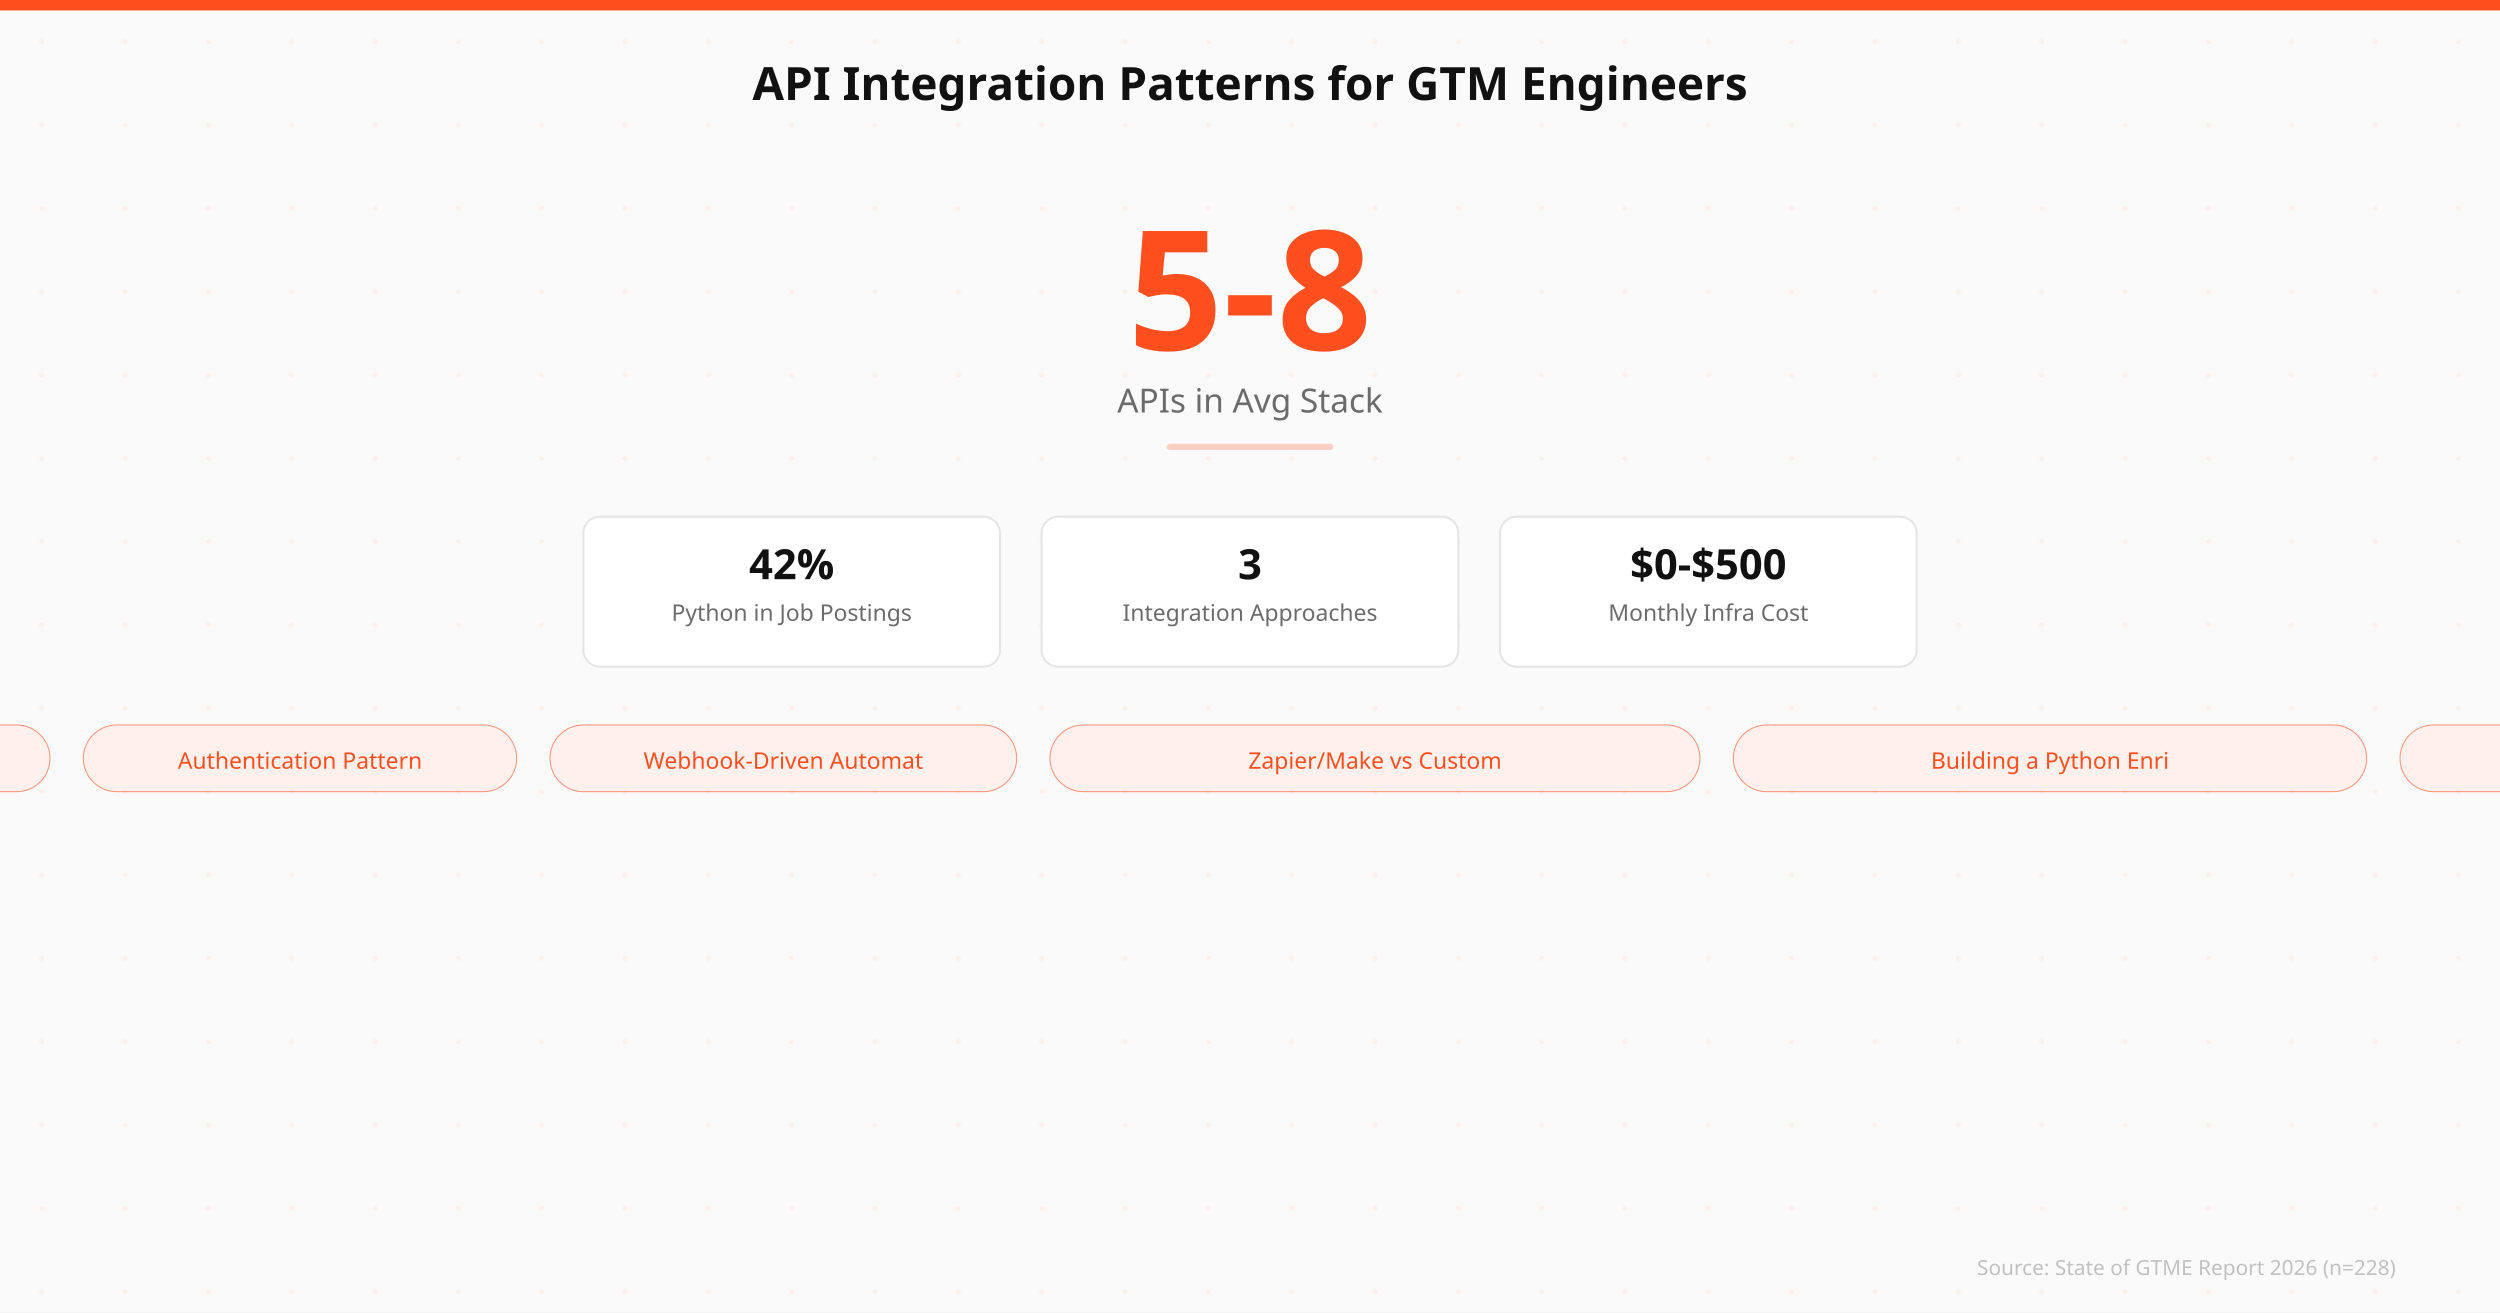
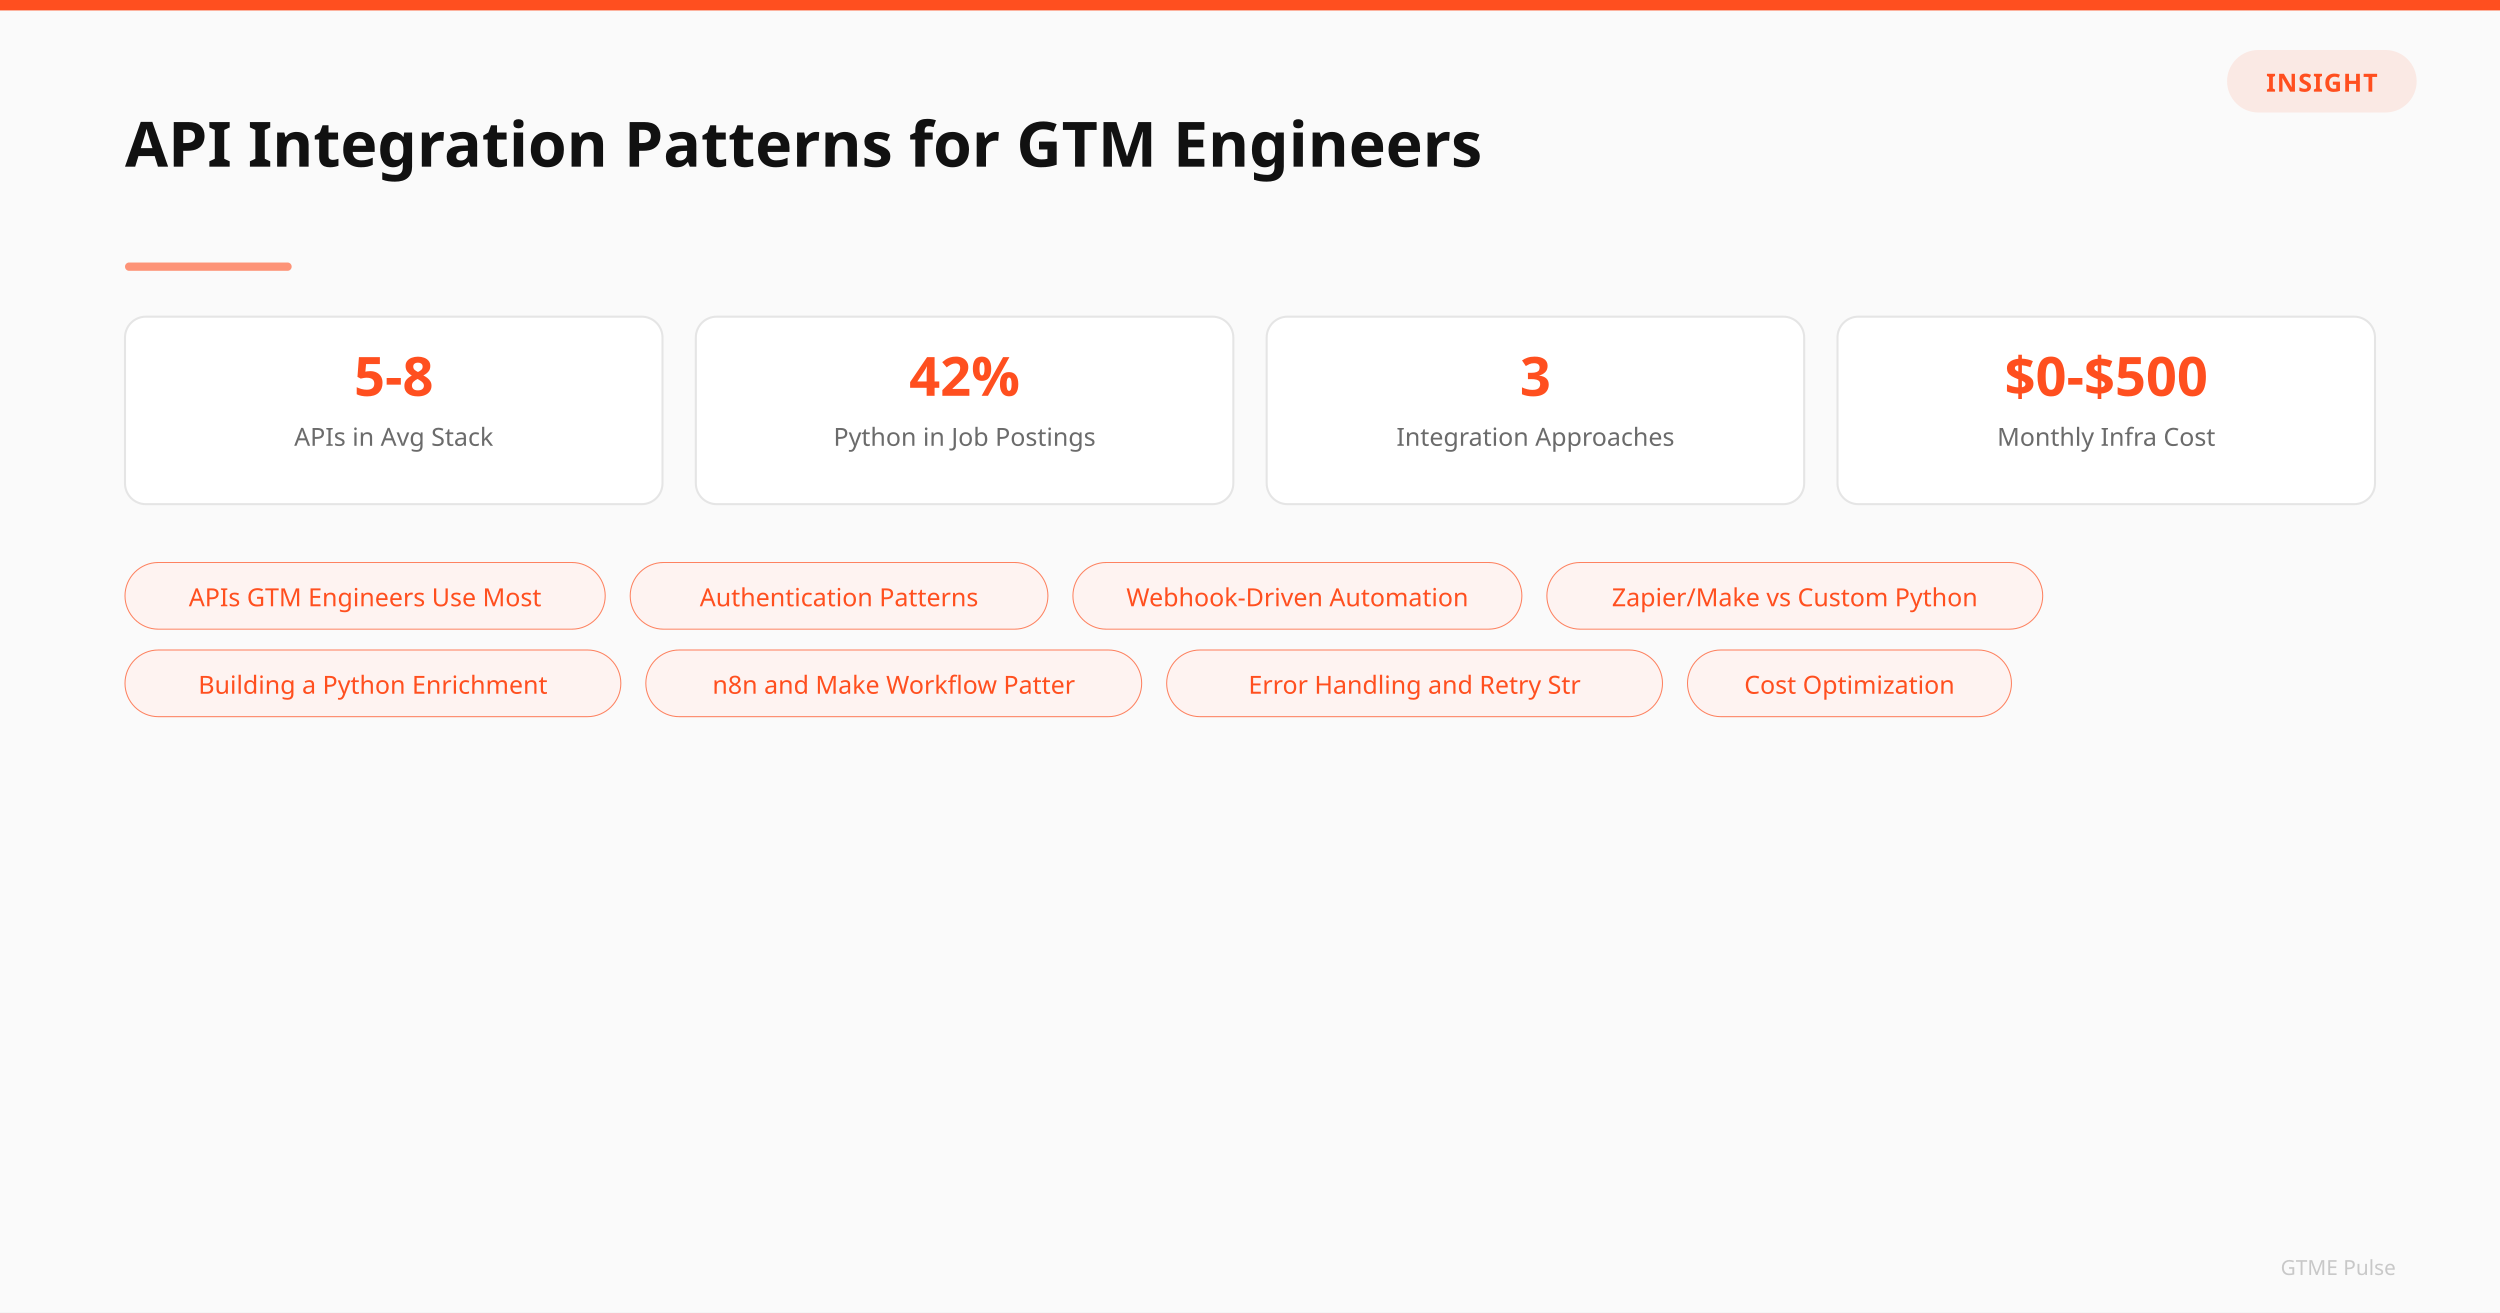
<svg xmlns="http://www.w3.org/2000/svg" viewBox="0 0 1200 630" width="1200" height="630">
-   <defs>
-     <pattern id="dots" x="0" y="0" width="40" height="40" patternUnits="userSpaceOnUse">
-       <circle cx="20" cy="20" r="1.2" fill="#FF4F1F" opacity="0.06" />
-     </pattern>
-   </defs>
  <rect width="1200" height="630" fill="#FAFAFA" />
-   <rect width="1200" height="630" fill="url(#dots)" />
  <rect x="0" y="0" width="1200" height="5" fill="#FF4F1F" />
-   <text x="600" y="48" text-anchor="middle" font-family="Sora, sans-serif" font-size="22" font-weight="700" fill="#111111">API Integration Patterns for GTM Engineers</text>
-   <text x="600" y="168" text-anchor="middle" font-family="Sora, sans-serif" font-size="80" font-weight="700" fill="#FF4F1F">5‑8</text>
-   <text x="600" y="198" text-anchor="middle" font-family="Plus Jakarta Sans, sans-serif" font-size="16" fill="#6B6B6B">APIs in Avg Stack</text>
-   <rect x="560" y="213" width="80" height="3" rx="1.5" fill="#FF4F1F" opacity="0.25" />
-   <rect x="280.0" y="248" width="200" height="72" rx="8" fill="white" stroke="#E5E5E5" stroke-width="1" />
-   <text x="380.0" y="278" text-anchor="middle" font-family="Sora, sans-serif" font-size="20" font-weight="700" fill="#111111">42%</text>
-   <text x="380.0" y="298" text-anchor="middle" font-family="Plus Jakarta Sans, sans-serif" font-size="11" fill="#6B6B6B">Python in Job Postings</text>
-   <rect x="500.0" y="248" width="200" height="72" rx="8" fill="white" stroke="#E5E5E5" stroke-width="1" />
-   <text x="600.0" y="278" text-anchor="middle" font-family="Sora, sans-serif" font-size="20" font-weight="700" fill="#111111">3</text>
-   <text x="600.0" y="298" text-anchor="middle" font-family="Plus Jakarta Sans, sans-serif" font-size="11" fill="#6B6B6B">Integration Approaches</text>
-   <rect x="720.0" y="248" width="200" height="72" rx="8" fill="white" stroke="#E5E5E5" stroke-width="1" />
-   <text x="820.0" y="278" text-anchor="middle" font-family="Sora, sans-serif" font-size="20" font-weight="700" fill="#111111">$0‑$500</text>
-   <text x="820.0" y="298" text-anchor="middle" font-family="Plus Jakarta Sans, sans-serif" font-size="11" fill="#6B6B6B">Monthly Infra Cost</text>
-   <rect x="-216.0" y="348" width="240" height="32" rx="16" fill="#ffe9e4" stroke="#FF4F1F" stroke-width="0.5" opacity="0.6" />
-   <text x="-96.0" y="369" text-anchor="middle" font-family="Plus Jakarta Sans, sans-serif" font-size="11" font-weight="500" fill="#FF4F1F">APIs GTM Engineers Use</text>
-   <rect x="40.0" y="348" width="208" height="32" rx="16" fill="#ffe9e4" stroke="#FF4F1F" stroke-width="0.5" opacity="0.6" />
-   <text x="144.0" y="369" text-anchor="middle" font-family="Plus Jakarta Sans, sans-serif" font-size="11" font-weight="500" fill="#FF4F1F">Authentication Pattern</text>
-   <rect x="264.0" y="348" width="224" height="32" rx="16" fill="#ffe9e4" stroke="#FF4F1F" stroke-width="0.5" opacity="0.6" />
-   <text x="376.0" y="369" text-anchor="middle" font-family="Plus Jakarta Sans, sans-serif" font-size="11" font-weight="500" fill="#FF4F1F">Webhook-Driven Automat</text>
-   <rect x="504.0" y="348" width="312" height="32" rx="16" fill="#ffe9e4" stroke="#FF4F1F" stroke-width="0.5" opacity="0.6" />
-   <text x="660.0" y="369" text-anchor="middle" font-family="Plus Jakarta Sans, sans-serif" font-size="11" font-weight="500" fill="#FF4F1F">Zapier/Make vs Custom </text>
-   <rect x="832.0" y="348" width="304" height="32" rx="16" fill="#ffe9e4" stroke="#FF4F1F" stroke-width="0.5" opacity="0.6" />
-   <text x="984.0" y="369" text-anchor="middle" font-family="Plus Jakarta Sans, sans-serif" font-size="11" font-weight="500" fill="#FF4F1F">Building a Python Enri</text>
-   <rect x="1152.0" y="348" width="264" height="32" rx="16" fill="#ffe9e4" stroke="#FF4F1F" stroke-width="0.5" opacity="0.6" />
-   <text x="1284.0" y="369" text-anchor="middle" font-family="Plus Jakarta Sans, sans-serif" font-size="11" font-weight="500" fill="#FF4F1F">n8n and Make Workflow </text>
-   <text x="1150" y="612" text-anchor="end" font-family="Plus Jakarta Sans, sans-serif" font-size="10" fill="#6B6B6B" opacity="0.4">Source: State of GTME Report 2026 (n=228)</text>
+   <rect x="1069" y="24" width="91" height="30" rx="15" fill="#FF4F1F" opacity="0.1" />
+   <text x="1114.5" y="44" text-anchor="middle" font-family="Plus Jakarta Sans, sans-serif" font-size="12" font-weight="600" fill="#FF4F1F" letter-spacing="0.5">INSIGHT</text>
+   <text x="60" y="80" font-family="Sora, sans-serif" font-size="30" font-weight="700" fill="#111111">API Integration Patterns for GTM Engineers</text>
+   <rect x="60" y="126" width="80" height="4" rx="2" fill="#FF4F1F" opacity="0.6" />
+   <rect x="60.0" y="152" width="258.0" height="90" rx="10" fill="white" stroke="#E5E5E5" stroke-width="1" />
+   <text x="189.0" y="190" text-anchor="middle" font-family="Sora, sans-serif" font-size="26" font-weight="700" fill="#FF4F1F">5‑8</text>
+   <text x="189.0" y="214" text-anchor="middle" font-family="Plus Jakarta Sans, sans-serif" font-size="12" fill="#6B6B6B">APIs in Avg Stack</text>
+   <rect x="334.0" y="152" width="258.0" height="90" rx="10" fill="white" stroke="#E5E5E5" stroke-width="1" />
+   <text x="463.0" y="190" text-anchor="middle" font-family="Sora, sans-serif" font-size="26" font-weight="700" fill="#FF4F1F">42%</text>
+   <text x="463.0" y="214" text-anchor="middle" font-family="Plus Jakarta Sans, sans-serif" font-size="12" fill="#6B6B6B">Python in Job Postings</text>
+   <rect x="608.0" y="152" width="258.0" height="90" rx="10" fill="white" stroke="#E5E5E5" stroke-width="1" />
+   <text x="737.0" y="190" text-anchor="middle" font-family="Sora, sans-serif" font-size="26" font-weight="700" fill="#FF4F1F">3</text>
+   <text x="737.0" y="214" text-anchor="middle" font-family="Plus Jakarta Sans, sans-serif" font-size="12" fill="#6B6B6B">Integration Approaches</text>
+   <rect x="882.0" y="152" width="258.0" height="90" rx="10" fill="white" stroke="#E5E5E5" stroke-width="1" />
+   <text x="1011.0" y="190" text-anchor="middle" font-family="Sora, sans-serif" font-size="26" font-weight="700" fill="#FF4F1F">$0‑$500</text>
+   <text x="1011.0" y="214" text-anchor="middle" font-family="Plus Jakarta Sans, sans-serif" font-size="12" fill="#6B6B6B">Monthly Infra Cost</text>
+   <rect x="60" y="270" width="230.5" height="32" rx="16" fill="#fff0ed" stroke="#FF4F1F" stroke-width="0.5" opacity="0.7" />
+   <text x="175.25" y="291" text-anchor="middle" font-family="Plus Jakarta Sans, sans-serif" font-size="12" font-weight="500" fill="#FF4F1F">APIs GTM Engineers Use Most</text>
+   <rect x="302.5" y="270" width="200.5" height="32" rx="16" fill="#fff0ed" stroke="#FF4F1F" stroke-width="0.5" opacity="0.7" />
+   <text x="402.75" y="291" text-anchor="middle" font-family="Plus Jakarta Sans, sans-serif" font-size="12" font-weight="500" fill="#FF4F1F">Authentication Patterns</text>
+   <rect x="515.0" y="270" width="215.5" height="32" rx="16" fill="#fff0ed" stroke="#FF4F1F" stroke-width="0.5" opacity="0.7" />
+   <text x="622.75" y="291" text-anchor="middle" font-family="Plus Jakarta Sans, sans-serif" font-size="12" font-weight="500" fill="#FF4F1F">Webhook-Driven Automation</text>
+   <rect x="742.5" y="270" width="238.0" height="32" rx="16" fill="#fff0ed" stroke="#FF4F1F" stroke-width="0.5" opacity="0.7" />
+   <text x="861.5" y="291" text-anchor="middle" font-family="Plus Jakarta Sans, sans-serif" font-size="12" font-weight="500" fill="#FF4F1F">Zapier/Make vs Custom Python</text>
+   <rect x="60" y="312" width="238.0" height="32" rx="16" fill="#fff0ed" stroke="#FF4F1F" stroke-width="0.5" opacity="0.7" />
+   <text x="179.0" y="333" text-anchor="middle" font-family="Plus Jakarta Sans, sans-serif" font-size="12" font-weight="500" fill="#FF4F1F">Building a Python Enrichment</text>
+   <rect x="310.0" y="312" width="238.0" height="32" rx="16" fill="#fff0ed" stroke="#FF4F1F" stroke-width="0.5" opacity="0.7" />
+   <text x="429.0" y="333" text-anchor="middle" font-family="Plus Jakarta Sans, sans-serif" font-size="12" font-weight="500" fill="#FF4F1F">n8n and Make Workflow Patter</text>
+   <rect x="560.0" y="312" width="238.0" height="32" rx="16" fill="#fff0ed" stroke="#FF4F1F" stroke-width="0.5" opacity="0.7" />
+   <text x="679.0" y="333" text-anchor="middle" font-family="Plus Jakarta Sans, sans-serif" font-size="12" font-weight="500" fill="#FF4F1F">Error Handling and Retry Str</text>
+   <rect x="810.0" y="312" width="155.5" height="32" rx="16" fill="#fff0ed" stroke="#FF4F1F" stroke-width="0.5" opacity="0.7" />
+   <text x="887.75" y="333" text-anchor="middle" font-family="Plus Jakarta Sans, sans-serif" font-size="12" font-weight="500" fill="#FF4F1F">Cost Optimization</text>
+   <text x="1150" y="612" text-anchor="end" font-family="Plus Jakarta Sans, sans-serif" font-size="10" fill="#6B6B6B" opacity="0.35">GTME Pulse</text>
</svg>
